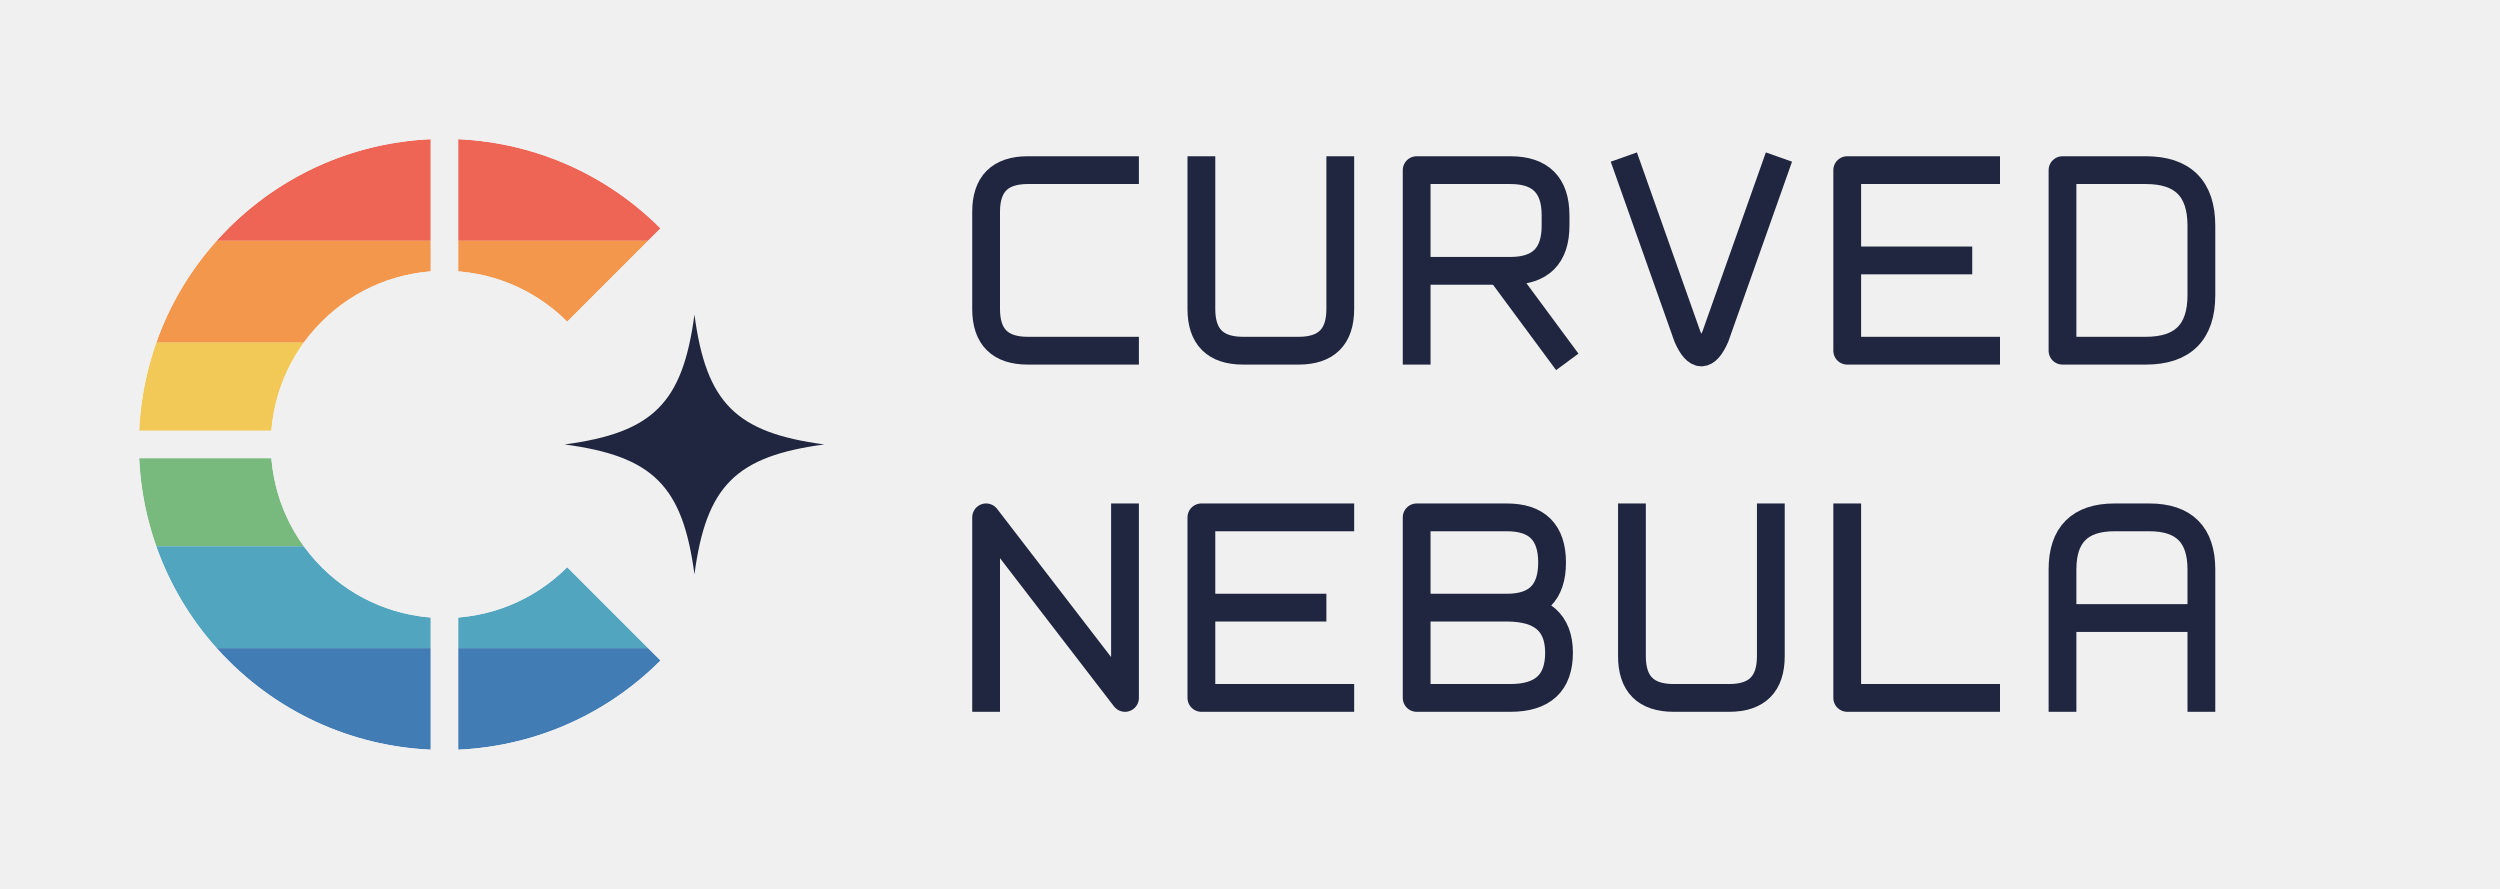
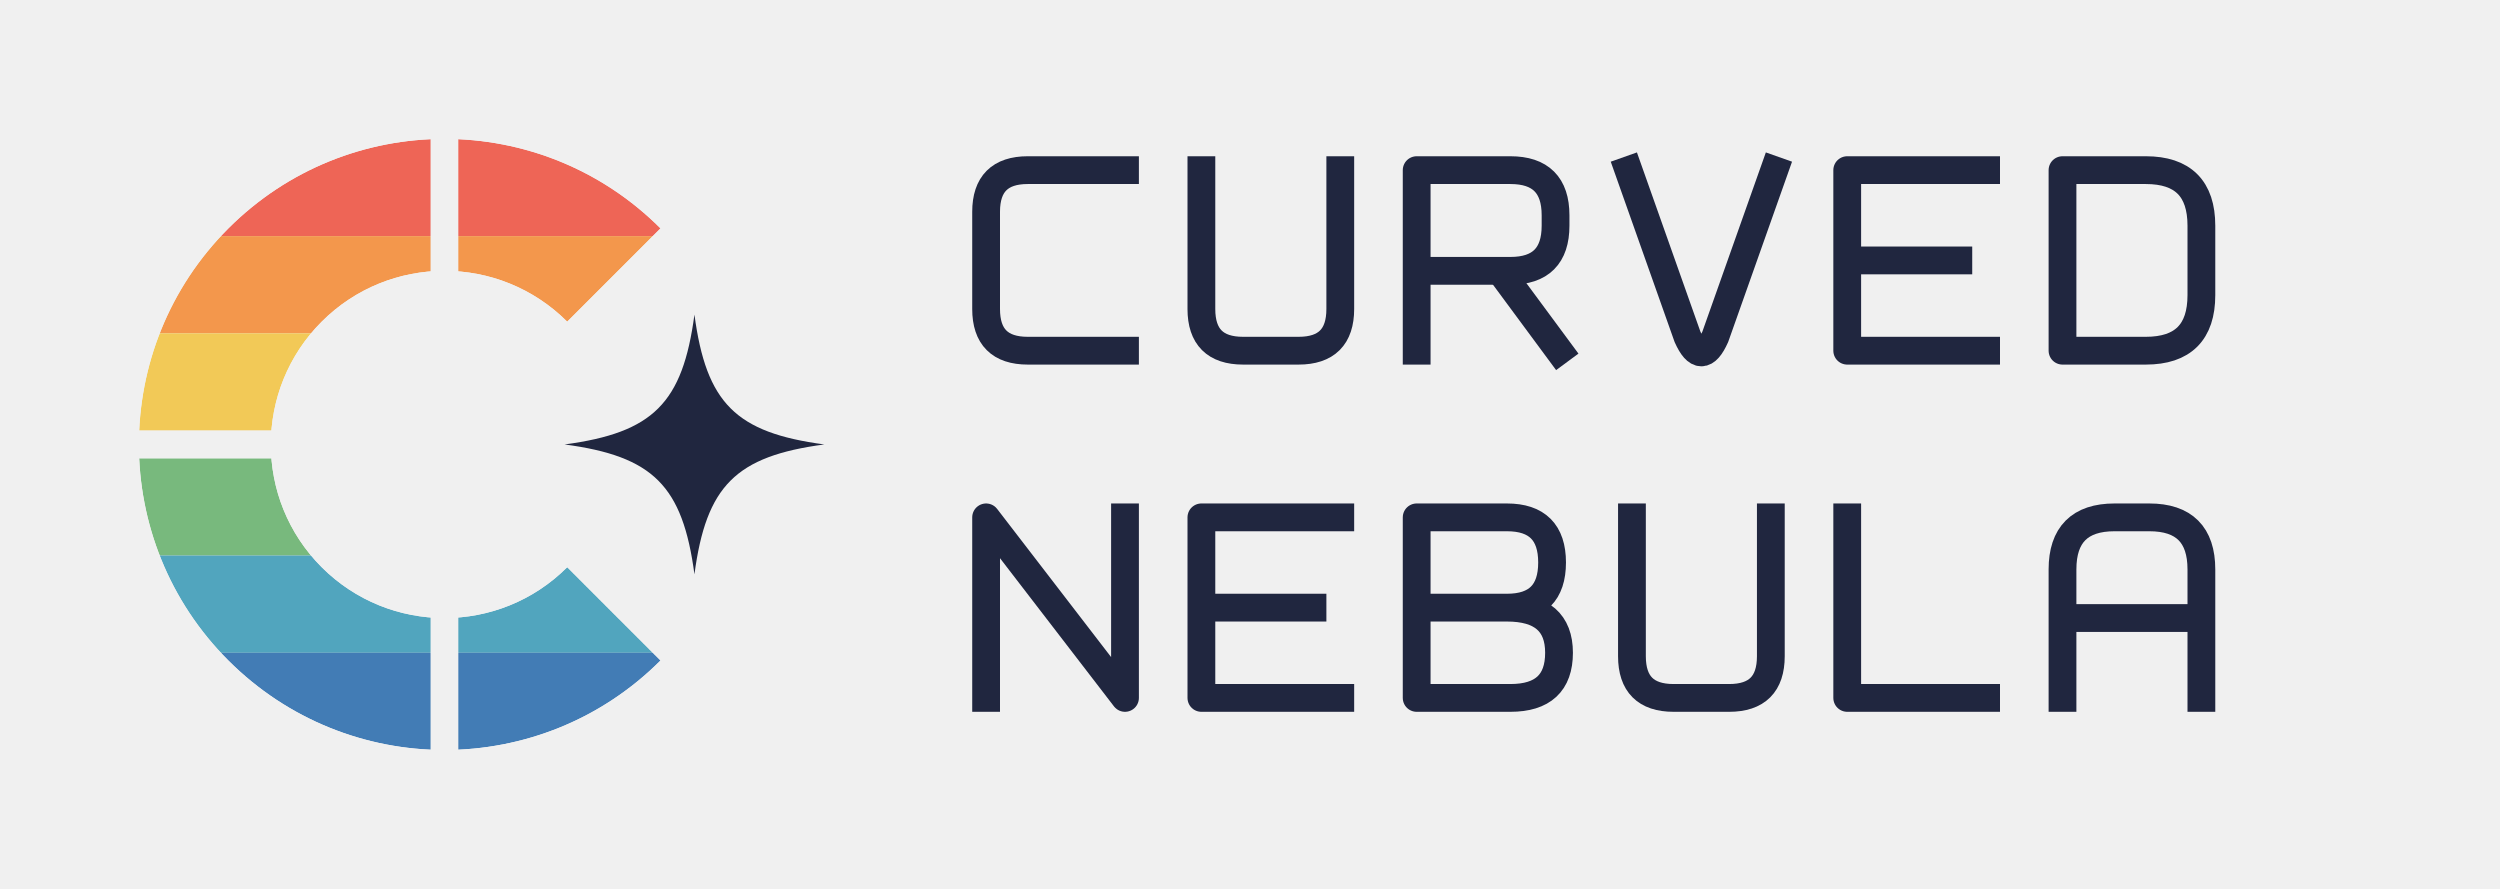
<svg xmlns="http://www.w3.org/2000/svg" width="720" height="256" viewBox="0 0 720 256" fill="none" color="#20263F" role="img" aria-labelledby="title desc">
  <defs>
    <clipPath id="rainbow-c">
      <path d="M190.225 65.775A88 88 0 1 0 190.225 190.225L163.355 163.355A50 50 0 1 1 163.355 92.645Z" />
    </clipPath>
    <clipPath id="r-leg-top">
      <rect x="0" y="33" width="64" height="40" />
    </clipPath>
    <mask id="c-cross-cuts" x="0" y="0" width="256" height="256" maskUnits="userSpaceOnUse" style="mask-type: luminance">
      <rect width="256" height="256" fill="white" />
      <rect x="124" y="0" width="8" height="256" fill="black" />
      <rect x="0" y="124" width="128" height="8" fill="black" />
    </mask>
  </defs>
  <g>
    <g clip-path="url(#rainbow-c)" mask="url(#c-cross-cuts)">
-       <rect x="40" y="40" width="176" height="29.353" fill="#EE6556" />
-       <rect x="40" y="69.333" width="176" height="29.353" fill="#F3974C" />
-       <rect x="40" y="98.667" width="176" height="29.353" fill="#F2C957" />
-       <rect x="40" y="128" width="176" height="29.353" fill="#78B97D" />
-       <rect x="40" y="157.333" width="176" height="29.353" fill="#51A5BE" />
-       <rect x="40" y="186.667" width="176" height="29.353" fill="#427CB5" />
+       <rect x="40" y="40" width="176" height="28" fill="#EE6556" />
+       <rect x="40" y="68" width="176" height="28" fill="#F3974C" />
+       <rect x="40" y="96" width="176" height="28" fill="#F2C957" />
+       <rect x="40" y="132" width="176" height="28" fill="#78B97D" />
+       <rect x="40" y="160" width="176" height="28" fill="#51A5BE" />
+       <rect x="40" y="188" width="176" height="28" fill="#427CB5" />
    </g>
    <path fill="currentColor" transform="translate(200 128) scale(1.7) translate(-184 -128)" d="M184 106C186 121 191 126 206 128C191 130 186 135 184 150C182 135 177 130 162 128C177 126 182 121 184 106Z" />
  </g>
  <g stroke="currentColor" stroke-width="8" stroke-linecap="square" stroke-linejoin="round">
    <path transform="translate(280 45)" d="M44 4H16Q4 4 4 16V44Q4 56 16 56H44" />
    <path transform="translate(342 45)" d="M4 4V44Q4 56 16 56H32Q44 56 44 44V4" />
    <path transform="translate(404 45)" d="M4 56V4H31Q44 4 44 17V20Q44 33 31 33H4" />
    <path transform="translate(404 45)" clip-path="url(#r-leg-top)" d="M28 33L45 56" />
    <path transform="translate(466 45)" d="M3 4L20 52Q24 61 28 52L45 4" />
    <path transform="translate(528 45)" d="M44 4H4V56H44M4 30H36" />
    <path transform="translate(590 45)" d="M4 4H28Q44 4 44 20V40Q44 56 28 56H4Z" />
    <path transform="translate(280 145)" d="M4 56V4L44 56V4" />
    <path transform="translate(342 145)" d="M44 4H4V56H44M4 30H36" />
    <path transform="translate(404 145)" d="M4 30H30Q43 30 43 17Q43 4 30 4H4V56H31Q45 56 45 43Q45 30 30 30" />
    <path transform="translate(466 145)" d="M4 4V44Q4 56 16 56H32Q44 56 44 44V4" />
    <path transform="translate(528 145)" d="M4 4V56H44" />
    <path transform="translate(590 145)" d="M4 56V19Q4 4 19 4H29Q44 4 44 19V56M4 33H44" />
  </g>
</svg>
